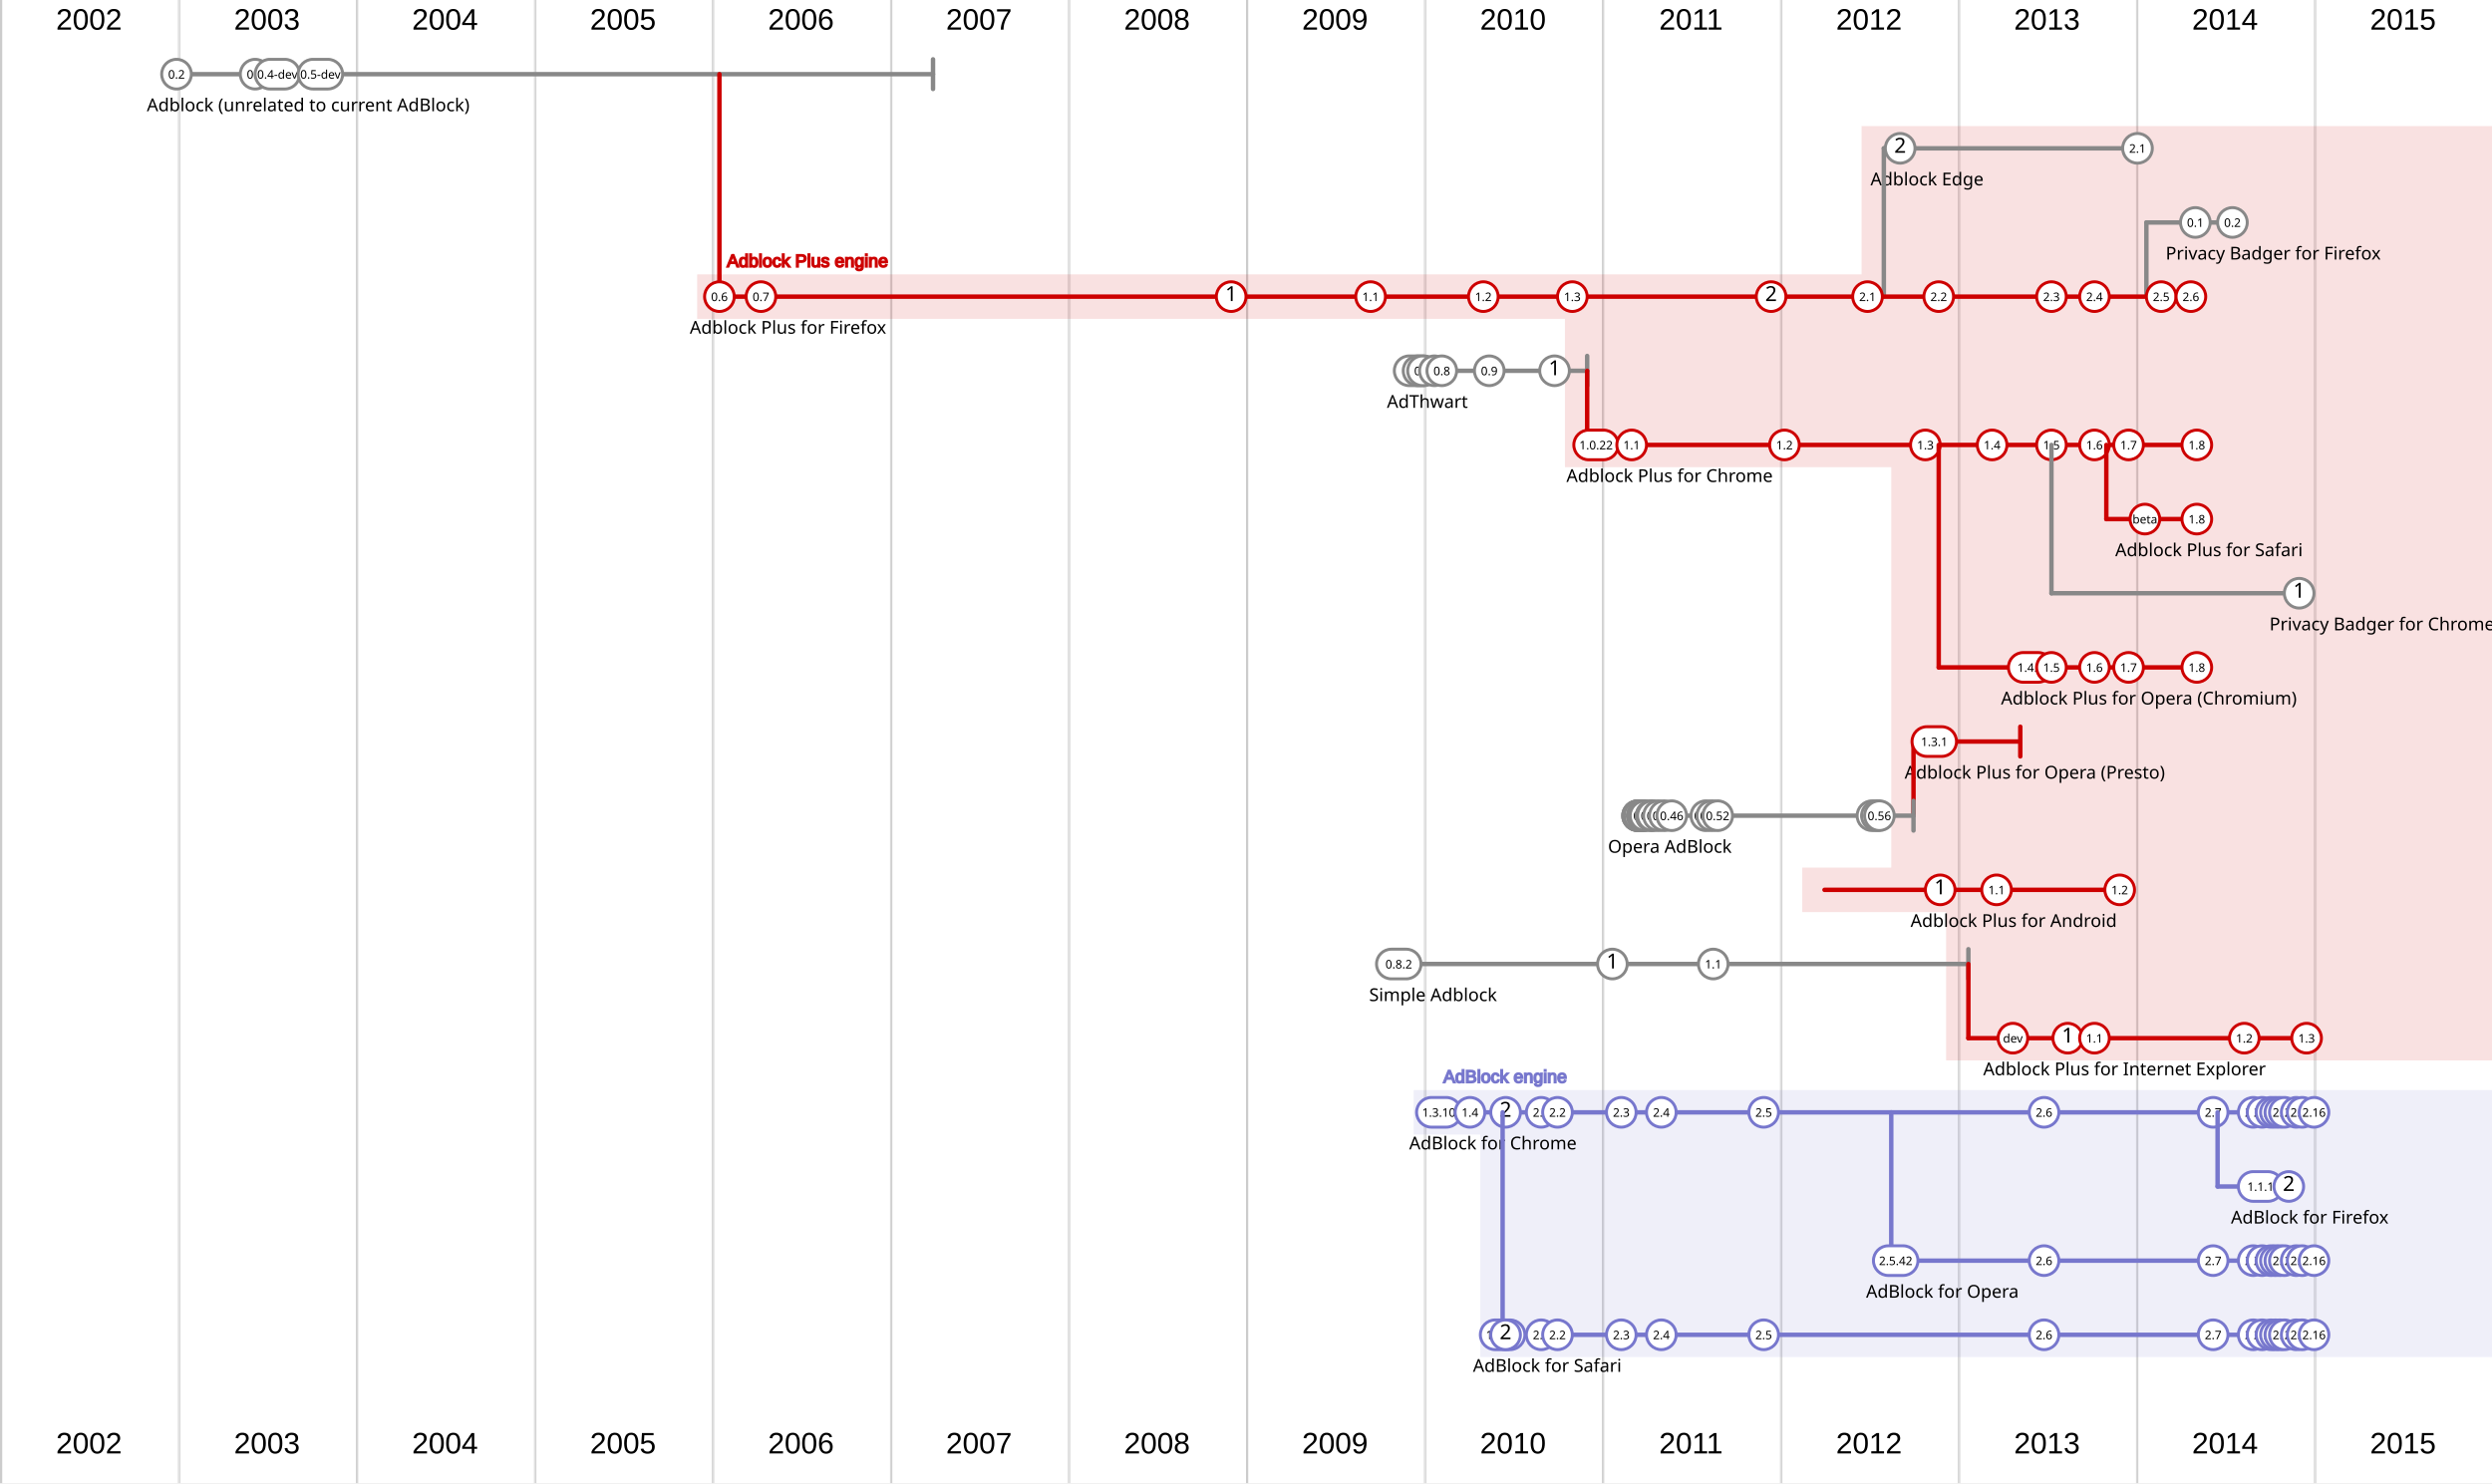
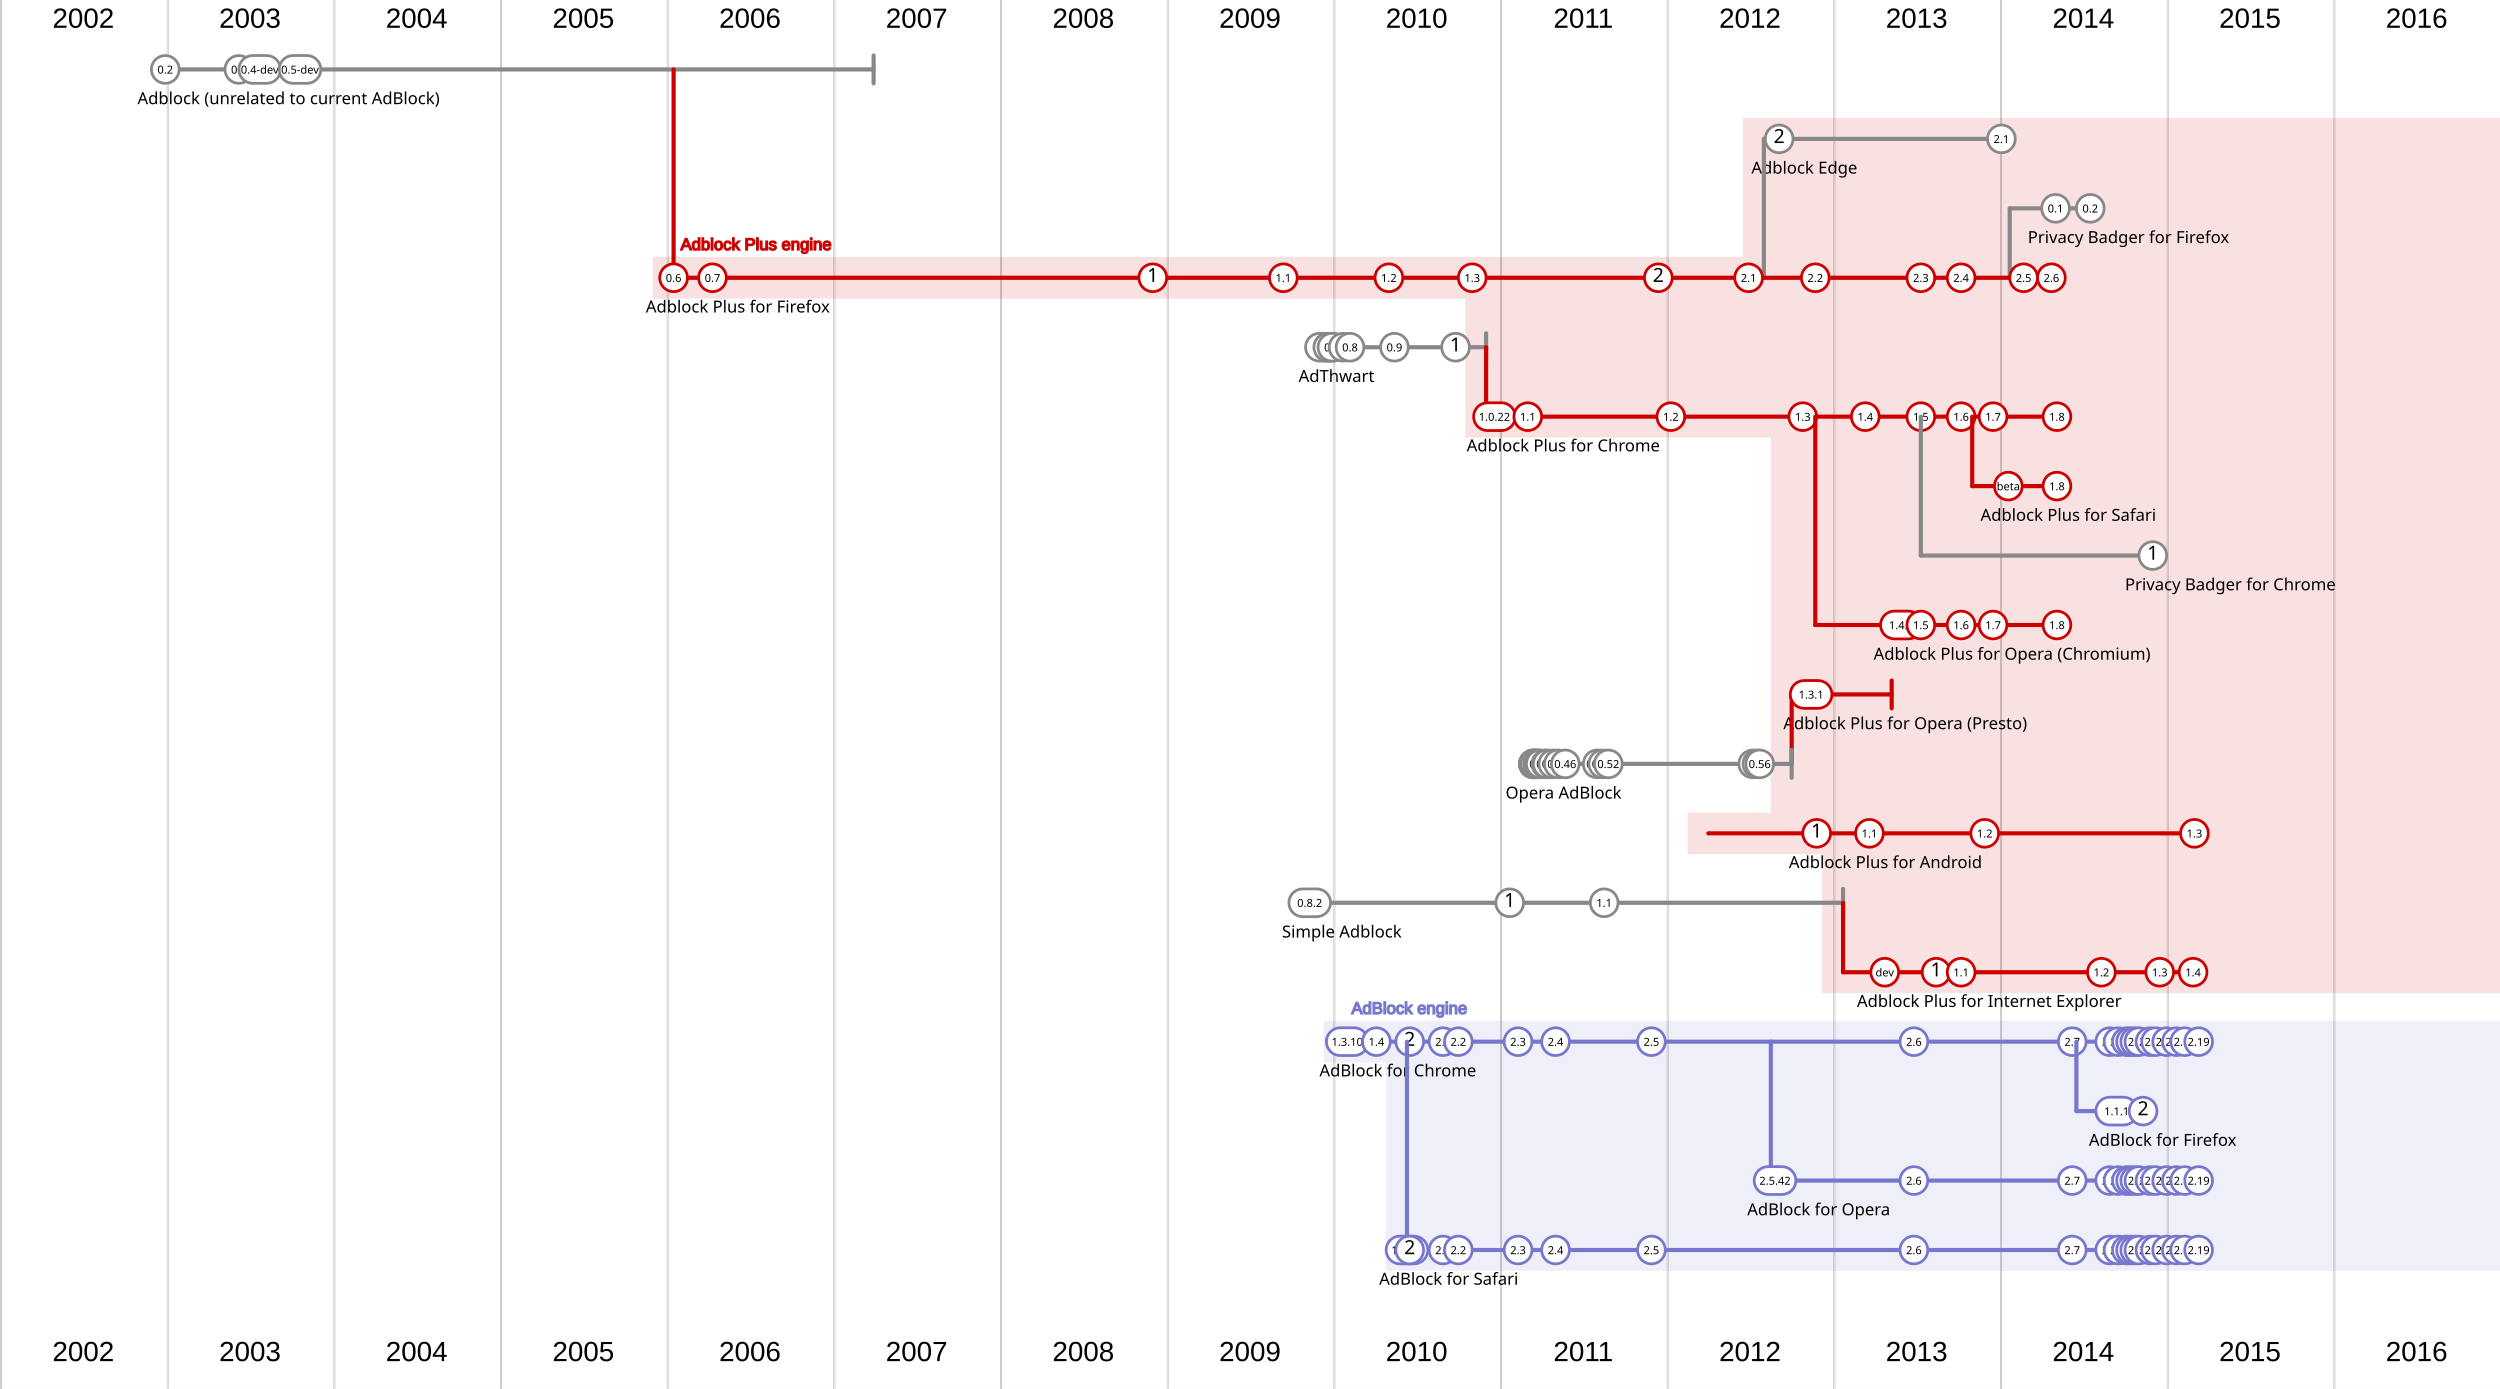
- <svg xmlns="http://www.w3.org/2000/svg" xmlns:xlink="http://www.w3.org/1999/xlink" width="1680" height="1000">
+ <svg xmlns="http://www.w3.org/2000/svg" xmlns:xlink="http://www.w3.org/1999/xlink" width="1800" height="1000">
  <defs>
    <style type="text/css">
      text {
        font-family: "Arial", sans-serif;
        text-align: center;
        color: black;
      }
      
      line {
        stroke-linecap:round;
        stroke-width:3px;
      }
      
      circle {
        stroke-width:2px;
        fill: white;
      }
      
      #yearlabels text {
        font-size: 20px;
        text-anchor: middle;
      }
      
      .adblocker, .engine {
        font-size: 12px;
        font-family: sans-serif;
      }
      
      .engine {
        text-anchor: end;
        font-style: italic;
        font-weight: bold;
      }
      
      .version {
        font-family: sans-serif;
        font-size: 14px;
        text-anchor: middle;
      }
      
      .subversion {
        font-family: sans-serif;
        font-size: 8px;
        color: black;
        text-anchor: middle;
      }
      
      a:hover {
        text-decoration: underline;
      }
    </style>
    <pattern id="bglines" patternUnits="userSpaceOnUse" width="120" height="100%">
      <line x1="0" x2="0" y2="100%" stroke="#CCC" />
    </pattern>
    <rect id="longver" width="30" height="20" rx="10" transform="translate(-15, -10)" stroke-width="2" fill="white" />
    <g id="yearlabels">
      <text x="0">2002</text>
      <text x="120">2003</text>
      <text x="240">2004</text>
      <text x="360">2005</text>
      <text x="480">2006</text>
      <text x="600">2007</text>
      <text x="720">2008</text>
      <text x="840">2009</text>
      <text x="960">2010</text>
      <text x="1080">2011</text>
      <text x="1200">2012</text>
      <text x="1320">2013</text>
      <text x="1440">2014</text>
      <text x="1560">2015</text>
+       <text x="1680">2016</text>
    </g>
    <g id="original">
      <a xlink:href="http://adblock.mozdev.org/">
        <text x="0" y="0" dx="99" dy="25" class="adblocker">Adblock (unrelated to current AdBlock)</text>
      </a>
      <line stroke="#888" x1="111" x2="629" />
      <circle stroke="#888" cx="119" r="10" />
      <text x="119" y="0" dy="3" class="subversion">0.2</text>
      <circle stroke="#888" cx="172" r="10" />
      <text x="172" y="0" dy="3" class="subversion">0.3</text>
      <use x="187" stroke="#888" xlink:href="#longver" />
      <text x="187" y="0" dy="3" class="subversion">0.4-dev</text>
      <use x="216" stroke="#888" xlink:href="#longver" />
      <text x="216" y="0" dy="3" class="subversion">0.5-dev</text>
      <line stroke="#888" x1="629" y1="10" x2="629" y2="-10" />
    </g>
    <g id="adblockedge">
      <a xlink:href="https://bitbucket.org/adstomper/adblockedge/">
        <text x="0" y="0" dx="1261" dy="25" class="adblocker">Adblock Edge</text>
      </a>
      <line stroke="#888" x1="1270" x2="1441" />
      <line stroke="#888" x1="1270" x2="1270" y1="0" y2="100" />
      <circle stroke="#888" cx="1281" r="10" />
      <text x="1281" y="0" dy="3" class="version">2</text>
      <circle stroke="#888" cx="1441" r="10" />
      <text x="1441" y="0" dy="3" class="subversion">2.1</text>
    </g>
    <g id="privacybadger-firefox">
      <a xlink:href="https://www.eff.org/privacybadger">
        <text x="0" y="0" dx="1460" dy="25" class="adblocker">Privacy Badger for Firefox</text>
      </a>
      <line stroke="#888" x1="1447" x2="1505" />
      <line stroke="#888" x1="1447" x2="1447" y1="0" y2="50" />
      <circle stroke="#888" cx="1480" r="10" />
      <text x="1480" y="0" dy="3" class="subversion">0.1</text>
      <circle stroke="#888" cx="1505" r="10" />
      <text x="1505" y="0" dy="3" class="subversion">0.2</text>
    </g>
    <g id="adblockplus-firefox">
      <a xlink:href="https://adblockplus.org/en/firefox">
        <text x="0" y="0" dx="465" dy="25" class="adblocker">Adblock Plus for Firefox</text>
      </a>
      <line stroke="#CD0000" x1="485" x2="1477" />
      <line stroke="#CD0000" x1="485" x2="485" y1="0" y2="-150" />
      <circle stroke="#CD0000" cx="485" r="10" />
      <text x="485" y="0" dy="3" class="subversion">0.6</text>
      <circle stroke="#CD0000" cx="513" r="10" />
      <text x="513" y="0" dy="3" class="subversion">0.7</text>
      <circle stroke="#CD0000" cx="830" r="10" />
      <text x="830" y="0" dy="3" class="version">1</text>
      <circle stroke="#CD0000" cx="924" r="10" />
      <text x="924" y="0" dy="3" class="subversion">1.1</text>
      <circle stroke="#CD0000" cx="1000" r="10" />
      <text x="1000" y="0" dy="3" class="subversion">1.2</text>
      <circle stroke="#CD0000" cx="1060" r="10" />
      <text x="1060" y="0" dy="3" class="subversion">1.3</text>
      <circle stroke="#CD0000" cx="1194" r="10" />
      <text x="1194" y="0" dy="3" class="version">2</text>
      <circle stroke="#CD0000" cx="1259" r="10" />
      <text x="1259" y="0" dy="3" class="subversion">2.1</text>
      <circle stroke="#CD0000" cx="1307" r="10" />
      <text x="1307" y="0" dy="3" class="subversion">2.2</text>
      <circle stroke="#CD0000" cx="1383" r="10" />
      <text x="1383" y="0" dy="3" class="subversion">2.3</text>
      <circle stroke="#CD0000" cx="1412" r="10" />
      <text x="1412" y="0" dy="3" class="subversion">2.4</text>
      <circle stroke="#CD0000" cx="1457" r="10" />
      <text x="1457" y="0" dy="3" class="subversion">2.5</text>
      <circle stroke="#CD0000" cx="1477" r="10" />
      <text x="1477" y="0" dy="3" class="subversion">2.6</text>
    </g>
    <g id="adthwart">
      <a xlink:href="https://code.google.com/p/adthwart/">
        <text x="0" y="0" dx="935" dy="25" class="adblocker">AdThwart</text>
      </a>
      <line stroke="#888" x1="954" x2="1070" />
      <use x="955" stroke="#888" xlink:href="#longver" />
      <text x="955" y="0" dy="3" class="subversion">0.4.8</text>
      <circle stroke="#888" cx="956" r="10" />
      <text x="956" y="0" dy="3" class="subversion">0.5</text>
      <circle stroke="#888" cx="959" r="10" />
      <text x="959" y="0" dy="3" class="subversion">0.6</text>
      <circle stroke="#888" cx="967" r="10" />
      <text x="967" y="0" dy="3" class="subversion">0.7</text>
      <circle stroke="#888" cx="972" r="10" />
      <text x="972" y="0" dy="3" class="subversion">0.8</text>
      <circle stroke="#888" cx="1004" r="10" />
      <text x="1004" y="0" dy="3" class="subversion">0.9</text>
      <circle stroke="#888" cx="1048" r="10" />
      <text x="1048" y="0" dy="3" class="version">1</text>
      <line stroke="#888" x1="1070" y1="10" x2="1070" y2="-10" />
    </g>
    <g id="adblockplus-chrome">
      <a xlink:href="https://adblockplus.org/en/chrome">
        <text x="0" y="0" dx="1056" dy="25" class="adblocker">Adblock Plus for Chrome</text>
      </a>
      <line stroke="#CD0000" x1="1070" x2="1481" />
      <line stroke="#CD0000" x1="1070" x2="1070" y1="0" y2="-50" />
      <use x="1076" stroke="#CD0000" xlink:href="#longver" />
      <text x="1076" y="0" dy="3" class="subversion">1.0.22</text>
      <circle stroke="#CD0000" cx="1100" r="10" />
      <text x="1100" y="0" dy="3" class="subversion">1.1</text>
      <circle stroke="#CD0000" cx="1203" r="10" />
      <text x="1203" y="0" dy="3" class="subversion">1.2</text>
      <circle stroke="#CD0000" cx="1298" r="10" />
      <text x="1298" y="0" dy="3" class="subversion">1.3</text>
      <circle stroke="#CD0000" cx="1343" r="10" />
      <text x="1343" y="0" dy="3" class="subversion">1.4</text>
      <circle stroke="#CD0000" cx="1383" r="10" />
      <text x="1383" y="0" dy="3" class="subversion">1.5</text>
      <circle stroke="#CD0000" cx="1412" r="10" />
      <text x="1412" y="0" dy="3" class="subversion">1.6</text>
      <circle stroke="#CD0000" cx="1435" r="10" />
      <text x="1435" y="0" dy="3" class="subversion">1.7</text>
      <circle stroke="#CD0000" cx="1481" r="10" />
      <text x="1481" y="0" dy="3" class="subversion">1.8</text>
    </g>
    <g id="adblockplus-safari">
      <a xlink:href="https://adblockplus.org/en/safari">
        <text x="0" y="0" dx="1426" dy="25" class="adblocker">Adblock Plus for Safari</text>
      </a>
      <line stroke="#CD0000" x1="1420" x2="1481" />
      <line stroke="#CD0000" x1="1420" x2="1420" y1="0" y2="-50" />
      <circle stroke="#CD0000" cx="1446" r="10" />
      <text x="1446" y="0" dy="3" class="subversion">beta</text>
      <circle stroke="#CD0000" cx="1481" r="10" />
      <text x="1481" y="0" dy="3" class="subversion">1.8</text>
    </g>
    <g id="privacybadger-chrome">
      <a xlink:href="https://www.eff.org/privacybadger">
        <text x="0" y="0" dx="1530" dy="25" class="adblocker">Privacy Badger for Chrome</text>
      </a>
      <line stroke="#888" x1="1383" x2="1550" />
      <line stroke="#888" x1="1383" x2="1383" y1="0" y2="-100" />
      <circle stroke="#888" cx="1550" r="10" />
      <text x="1550" y="0" dy="3" class="version">1</text>
    </g>
    <g id="adblockplus-opera-chromium">
      <a xlink:href="https://adblockplus.org/en/opera">
        <text x="0" y="0" dx="1349" dy="25" class="adblocker">Adblock Plus for Opera (Chromium)</text>
      </a>
      <line stroke="#CD0000" x1="1307" x2="1481" />
      <line stroke="#CD0000" x1="1307" x2="1307" y1="0" y2="-150" />
      <use x="1369" stroke="#CD0000" xlink:href="#longver" />
      <text x="1369" y="0" dy="3" class="subversion">1.4.1</text>
      <circle stroke="#CD0000" cx="1383" r="10" />
      <text x="1383" y="0" dy="3" class="subversion">1.5</text>
      <circle stroke="#CD0000" cx="1412" r="10" />
      <text x="1412" y="0" dy="3" class="subversion">1.6</text>
      <circle stroke="#CD0000" cx="1435" r="10" />
      <text x="1435" y="0" dy="3" class="subversion">1.7</text>
      <circle stroke="#CD0000" cx="1481" r="10" />
      <text x="1481" y="0" dy="3" class="subversion">1.8</text>
    </g>
    <g id="adblockplus-opera-presto">
      <a xlink:href="https://adblockplus.org/en/opera">
        <text x="0" y="0" dx="1284" dy="25" class="adblocker">Adblock Plus for Opera (Presto)</text>
      </a>
      <line stroke="#CD0000" x1="1290" x2="1362" />
      <line stroke="#CD0000" x1="1290" x2="1290" y1="0" y2="50" />
      <use x="1304" stroke="#CD0000" xlink:href="#longver" />
      <text x="1304" y="0" dy="3" class="subversion">1.3.1</text>
      <line stroke="#CD0000" x1="1362" y1="10" x2="1362" y2="-10" />
    </g>
    <g id="opera-adblock">
      <a xlink:href="">
        <text x="0" y="0" dx="1084" dy="25" class="adblocker">Opera AdBlock</text>
      </a>
      <line stroke="#888" x1="1104" x2="1290" />
      <circle stroke="#888" cx="1104" r="10" />
      <text x="1104" y="0" dy="3" class="subversion">0.12</text>
      <circle stroke="#888" cx="1104" r="10" />
      <text x="1104" y="0" dy="3" class="subversion">0.13</text>
      <circle stroke="#888" cx="1104" r="10" />
      <text x="1104" y="0" dy="3" class="subversion">0.14</text>
      <circle stroke="#888" cx="1105" r="10" />
      <text x="1105" y="0" dy="3" class="subversion">0.23</text>
      <circle stroke="#888" cx="1107" r="10" />
      <text x="1107" y="0" dy="3" class="subversion">0.27</text>
      <circle stroke="#888" cx="1108" r="10" />
      <text x="1108" y="0" dy="3" class="subversion">0.32</text>
      <circle stroke="#888" cx="1109" r="10" />
      <text x="1109" y="0" dy="3" class="subversion">0.34</text>
      <circle stroke="#888" cx="1113" r="10" />
      <text x="1113" y="0" dy="3" class="subversion">0.37</text>
      <circle stroke="#888" cx="1114" r="10" />
      <text x="1114" y="0" dy="3" class="subversion">0.38</text>
      <circle stroke="#888" cx="1118" r="10" />
      <text x="1118" y="0" dy="3" class="subversion">0.43</text>
      <circle stroke="#888" cx="1122" r="10" />
      <text x="1122" y="0" dy="3" class="subversion">0.44</text>
      <circle stroke="#888" cx="1127" r="10" />
      <text x="1127" y="0" dy="3" class="subversion">0.46</text>
      <circle stroke="#888" cx="1150" r="10" />
      <text x="1150" y="0" dy="3" class="subversion">0.50</text>
      <circle stroke="#888" cx="1154" r="10" />
      <text x="1154" y="0" dy="3" class="subversion">0.51</text>
      <circle stroke="#888" cx="1158" r="10" />
      <text x="1158" y="0" dy="3" class="subversion">0.52</text>
      <circle stroke="#888" cx="1262" r="10" />
      <text x="1262" y="0" dy="3" class="subversion">0.54</text>
      <circle stroke="#888" cx="1265" r="10" />
      <text x="1265" y="0" dy="3" class="subversion">0.55</text>
      <circle stroke="#888" cx="1267" r="10" />
      <text x="1267" y="0" dy="3" class="subversion">0.56</text>
      <line stroke="#888" x1="1290" y1="10" x2="1290" y2="-10" />
    </g>
    <g id="adblockplus-android">
      <a xlink:href="https://adblockplus.org/en/android">
        <text x="0" y="0" dx="1288" dy="25" class="adblocker">Adblock Plus for Android</text>
      </a>
-       <line stroke="#CD0000" x1="1230" x2="1429" />
+       <line stroke="#CD0000" x1="1230" x2="1580" />
      <circle stroke="#CD0000" cx="1308" r="10" />
      <text x="1308" y="0" dy="3" class="version">1</text>
      <circle stroke="#CD0000" cx="1346" r="10" />
      <text x="1346" y="0" dy="3" class="subversion">1.1</text>
      <circle stroke="#CD0000" cx="1429" r="10" />
      <text x="1429" y="0" dy="3" class="subversion">1.2</text>
+       <circle stroke="#CD0000" cx="1580" r="10" />
+       <text x="1580" y="0" dy="3" class="subversion">1.3</text>
    </g>
    <g id="simpleadblock">
      <a xlink:href="http://simple-adblock.com/">
        <text x="0" y="0" dx="923" dy="25" class="adblocker">Simple Adblock</text>
      </a>
      <line stroke="#888" x1="943" x2="1327" />
      <use x="943" stroke="#888" xlink:href="#longver" />
      <text x="943" y="0" dy="3" class="subversion">0.8.2</text>
      <circle stroke="#888" cx="1087" r="10" />
      <text x="1087" y="0" dy="3" class="version">1</text>
      <circle stroke="#888" cx="1155" r="10" />
      <text x="1155" y="0" dy="3" class="subversion">1.1</text>
      <line stroke="#888" x1="1327" y1="10" x2="1327" y2="-10" />
    </g>
    <g id="adblockplus-ie">
      <a xlink:href="https://adblockplus.org/en/internet-explorer">
        <text x="0" y="0" dx="1337" dy="25" class="adblocker">Adblock Plus for Internet Explorer</text>
      </a>
-       <line stroke="#CD0000" x1="1327" x2="1555" />
+       <line stroke="#CD0000" x1="1327" x2="1579" />
      <line stroke="#CD0000" x1="1327" x2="1327" y1="0" y2="-50" />
      <circle stroke="#CD0000" cx="1357" r="10" />
      <text x="1357" y="0" dy="3" class="subversion">dev</text>
      <circle stroke="#CD0000" cx="1394" r="10" />
      <text x="1394" y="0" dy="3" class="version">1</text>
      <circle stroke="#CD0000" cx="1412" r="10" />
      <text x="1412" y="0" dy="3" class="subversion">1.1</text>
      <circle stroke="#CD0000" cx="1513" r="10" />
      <text x="1513" y="0" dy="3" class="subversion">1.2</text>
      <circle stroke="#CD0000" cx="1555" r="10" />
      <text x="1555" y="0" dy="3" class="subversion">1.3</text>
+       <circle stroke="#CD0000" cx="1579" r="10" />
+       <text x="1579" y="0" dy="3" class="subversion">1.4</text>
    </g>
    <g id="adblock-chrome">
      <a xlink:href="https://getadblock.com/">
        <text x="0" y="0" dx="950" dy="25" class="adblocker">AdBlock for Chrome</text>
      </a>
-       <line stroke="#7777CD" x1="968" x2="1560" />
+       <line stroke="#7777CD" x1="968" x2="1583" />
      <use x="970" stroke="#7777CD" xlink:href="#longver" />
      <text x="970" y="0" dy="3" class="subversion">1.3.10</text>
      <circle stroke="#7777CD" cx="991" r="10" />
      <text x="991" y="0" dy="3" class="subversion">1.4</text>
      <circle stroke="#7777CD" cx="1015" r="10" />
      <text x="1015" y="0" dy="3" class="version">2</text>
      <circle stroke="#7777CD" cx="1039" r="10" />
      <text x="1039" y="0" dy="3" class="subversion">2.1</text>
      <circle stroke="#7777CD" cx="1050" r="10" />
      <text x="1050" y="0" dy="3" class="subversion">2.2</text>
      <circle stroke="#7777CD" cx="1093" r="10" />
      <text x="1093" y="0" dy="3" class="subversion">2.3</text>
      <circle stroke="#7777CD" cx="1120" r="10" />
      <text x="1120" y="0" dy="3" class="subversion">2.4</text>
      <circle stroke="#7777CD" cx="1189" r="10" />
      <text x="1189" y="0" dy="3" class="subversion">2.5</text>
      <circle stroke="#7777CD" cx="1378" r="10" />
      <text x="1378" y="0" dy="3" class="subversion">2.6</text>
      <circle stroke="#7777CD" cx="1492" r="10" />
      <text x="1492" y="0" dy="3" class="subversion">2.7</text>
      <circle stroke="#7777CD" cx="1519" r="10" />
      <text x="1519" y="0" dy="3" class="subversion">2.8</text>
      <circle stroke="#7777CD" cx="1525" r="10" />
      <text x="1525" y="0" dy="3" class="subversion">2.9</text>
      <circle stroke="#7777CD" cx="1531" r="10" />
      <text x="1531" y="0" dy="3" class="subversion">2.10</text>
      <circle stroke="#7777CD" cx="1534" r="10" />
      <text x="1534" y="0" dy="3" class="subversion">2.11</text>
      <circle stroke="#7777CD" cx="1537" r="10" />
      <text x="1537" y="0" dy="3" class="subversion">2.12</text>
      <circle stroke="#7777CD" cx="1540" r="10" />
      <text x="1540" y="0" dy="3" class="subversion">2.13</text>
      <circle stroke="#7777CD" cx="1548" r="10" />
      <text x="1548" y="0" dy="3" class="subversion">2.14</text>
      <circle stroke="#7777CD" cx="1552" r="10" />
      <text x="1552" y="0" dy="3" class="subversion">2.15</text>
      <circle stroke="#7777CD" cx="1560" r="10" />
      <text x="1560" y="0" dy="3" class="subversion">2.16</text>
+       <circle stroke="#7777CD" cx="1567" r="10" />
+       <text x="1567" y="0" dy="3" class="subversion">2.17</text>
+       <circle stroke="#7777CD" cx="1573" r="10" />
+       <text x="1573" y="0" dy="3" class="subversion">2.18</text>
+       <circle stroke="#7777CD" cx="1583" r="10" />
+       <text x="1583" y="0" dy="3" class="subversion">2.19</text>
    </g>
    <g id="adblock-firefox">
      <a xlink:href="https://getadblock.com/">
        <text x="0" y="0" dx="1504" dy="25" class="adblocker">AdBlock for Firefox</text>
      </a>
      <line stroke="#7777CD" x1="1495" x2="1543" />
      <line stroke="#7777CD" x1="1495" x2="1495" y1="0" y2="-50" />
      <use x="1524" stroke="#7777CD" xlink:href="#longver" />
      <text x="1524" y="0" dy="3" class="subversion">1.1.1</text>
      <circle stroke="#7777CD" cx="1543" r="10" />
      <text x="1543" y="0" dy="3" class="version">2</text>
    </g>
    <g id="adblock-opera">
      <a xlink:href="https://getadblock.com/">
        <text x="0" y="0" dx="1258" dy="25" class="adblocker">AdBlock for Opera</text>
      </a>
-       <line stroke="#7777CD" x1="1275" x2="1560" />
+       <line stroke="#7777CD" x1="1275" x2="1583" />
      <line stroke="#7777CD" x1="1275" x2="1275" y1="0" y2="-100" />
      <use x="1278" stroke="#7777CD" xlink:href="#longver" />
      <text x="1278" y="0" dy="3" class="subversion">2.5.42</text>
      <circle stroke="#7777CD" cx="1378" r="10" />
      <text x="1378" y="0" dy="3" class="subversion">2.6</text>
      <circle stroke="#7777CD" cx="1492" r="10" />
      <text x="1492" y="0" dy="3" class="subversion">2.7</text>
      <circle stroke="#7777CD" cx="1519" r="10" />
      <text x="1519" y="0" dy="3" class="subversion">2.8</text>
      <circle stroke="#7777CD" cx="1525" r="10" />
      <text x="1525" y="0" dy="3" class="subversion">2.9</text>
      <circle stroke="#7777CD" cx="1531" r="10" />
      <text x="1531" y="0" dy="3" class="subversion">2.10</text>
      <circle stroke="#7777CD" cx="1534" r="10" />
      <text x="1534" y="0" dy="3" class="subversion">2.11</text>
      <circle stroke="#7777CD" cx="1537" r="10" />
      <text x="1537" y="0" dy="3" class="subversion">2.12</text>
      <circle stroke="#7777CD" cx="1540" r="10" />
      <text x="1540" y="0" dy="3" class="subversion">2.13</text>
      <circle stroke="#7777CD" cx="1548" r="10" />
      <text x="1548" y="0" dy="3" class="subversion">2.14</text>
      <circle stroke="#7777CD" cx="1552" r="10" />
      <text x="1552" y="0" dy="3" class="subversion">2.15</text>
      <circle stroke="#7777CD" cx="1560" r="10" />
      <text x="1560" y="0" dy="3" class="subversion">2.16</text>
+       <circle stroke="#7777CD" cx="1567" r="10" />
+       <text x="1567" y="0" dy="3" class="subversion">2.17</text>
+       <circle stroke="#7777CD" cx="1573" r="10" />
+       <text x="1573" y="0" dy="3" class="subversion">2.18</text>
+       <circle stroke="#7777CD" cx="1583" r="10" />
+       <text x="1583" y="0" dy="3" class="subversion">2.19</text>
    </g>
    <g id="adblock-safari">
      <a xlink:href="https://getadblock.com/">
        <text x="0" y="0" dx="993" dy="25" class="adblocker">AdBlock for Safari</text>
      </a>
-       <line stroke="#7777CD" x1="1013" x2="1560" />
+       <line stroke="#7777CD" x1="1013" x2="1583" />
      <line stroke="#7777CD" x1="1013" x2="1013" y1="0" y2="-150" />
      <use x="1013" stroke="#7777CD" xlink:href="#longver" />
      <text x="1013" y="0" dy="3" class="subversion">1.4.31</text>
      <circle stroke="#7777CD" cx="1015" r="10" />
      <text x="1015" y="0" dy="3" class="version">2</text>
      <circle stroke="#7777CD" cx="1039" r="10" />
      <text x="1039" y="0" dy="3" class="subversion">2.1</text>
      <circle stroke="#7777CD" cx="1050" r="10" />
      <text x="1050" y="0" dy="3" class="subversion">2.2</text>
      <circle stroke="#7777CD" cx="1093" r="10" />
      <text x="1093" y="0" dy="3" class="subversion">2.3</text>
      <circle stroke="#7777CD" cx="1120" r="10" />
      <text x="1120" y="0" dy="3" class="subversion">2.4</text>
      <circle stroke="#7777CD" cx="1189" r="10" />
      <text x="1189" y="0" dy="3" class="subversion">2.5</text>
      <circle stroke="#7777CD" cx="1378" r="10" />
      <text x="1378" y="0" dy="3" class="subversion">2.6</text>
      <circle stroke="#7777CD" cx="1492" r="10" />
      <text x="1492" y="0" dy="3" class="subversion">2.7</text>
      <circle stroke="#7777CD" cx="1519" r="10" />
      <text x="1519" y="0" dy="3" class="subversion">2.8</text>
      <circle stroke="#7777CD" cx="1525" r="10" />
      <text x="1525" y="0" dy="3" class="subversion">2.9</text>
      <circle stroke="#7777CD" cx="1531" r="10" />
      <text x="1531" y="0" dy="3" class="subversion">2.10</text>
      <circle stroke="#7777CD" cx="1534" r="10" />
      <text x="1534" y="0" dy="3" class="subversion">2.11</text>
      <circle stroke="#7777CD" cx="1537" r="10" />
      <text x="1537" y="0" dy="3" class="subversion">2.12</text>
      <circle stroke="#7777CD" cx="1540" r="10" />
      <text x="1540" y="0" dy="3" class="subversion">2.13</text>
      <circle stroke="#7777CD" cx="1548" r="10" />
      <text x="1548" y="0" dy="3" class="subversion">2.14</text>
      <circle stroke="#7777CD" cx="1552" r="10" />
      <text x="1552" y="0" dy="3" class="subversion">2.15</text>
      <circle stroke="#7777CD" cx="1560" r="10" />
      <text x="1560" y="0" dy="3" class="subversion">2.16</text>
+       <circle stroke="#7777CD" cx="1567" r="10" />
+       <text x="1567" y="0" dy="3" class="subversion">2.17</text>
+       <circle stroke="#7777CD" cx="1573" r="10" />
+       <text x="1573" y="0" dy="3" class="subversion">2.18</text>
+       <circle stroke="#7777CD" cx="1583" r="10" />
+       <text x="1583" y="0" dy="3" class="subversion">2.19</text>
    </g>
    <g id="adblockplus-core">
      <text x="490" y="180" dy="0" fill="#CD0000" stroke="#CD0000">Adblock Plus engine</text>
-       <polygon points="1680,85 1255,85 1255,115 1255,185 470,185 470,215 1055,215 1055,285 1055,315 1275,315 1275,485 1275,515 1275,585 1215,585 1215,615 1312,615 1312,685 1312,715 1680,715 " fill="#CD0000" opacity="0.12" />
+       <polygon points="1800,85 1255,85 1255,115 1255,185 470,185 470,215 1055,215 1055,285 1055,315 1275,315 1275,485 1275,515 1275,585 1215,585 1215,615 1312,615 1312,685 1312,715 1800,715 " fill="#CD0000" opacity="0.12" />
    </g>
    <g id="adblock">
      <text x="973" y="730" dy="0" fill="#7777CD" stroke="#7777CD">AdBlock engine</text>
-       <polygon points="1680,735 953,735 953,765 998,765 998,885 998,915 1680,915 " fill="#7777CD" opacity="0.12" />
+       <polygon points="1800,735 953,735 953,765 998,765 998,885 998,915 1800,915 " fill="#7777CD" opacity="0.12" />
    </g>
    <g id="content">
      <use x="60" y="20" xlink:href="#yearlabels" />
      <use x="60" y="100%" transform="translate(0, -20)" xlink:href="#yearlabels" />
      <use y="0" xlink:href="#adblockplus-core" />
      <use y="0" xlink:href="#adblock" />
      <use y="50" xlink:href="#original" />
      <use y="100" xlink:href="#adblockedge" />
      <use y="150" xlink:href="#privacybadger-firefox" />
      <use y="200" xlink:href="#adblockplus-firefox" />
      <use y="250" xlink:href="#adthwart" />
      <use y="300" xlink:href="#adblockplus-chrome" />
      <use y="350" xlink:href="#adblockplus-safari" />
      <use y="400" xlink:href="#privacybadger-chrome" />
      <use y="450" xlink:href="#adblockplus-opera-chromium" />
      <use y="500" xlink:href="#adblockplus-opera-presto" />
      <use y="550" xlink:href="#opera-adblock" />
      <use y="600" xlink:href="#adblockplus-android" />
      <use y="650" xlink:href="#simpleadblock" />
      <use y="700" xlink:href="#adblockplus-ie" />
      <use y="750" xlink:href="#adblock-chrome" />
      <use y="800" xlink:href="#adblock-firefox" />
      <use y="850" xlink:href="#adblock-opera" />
      <use y="900" xlink:href="#adblock-safari" />
    </g>
  </defs>
  <rect x="0" y="0" height="100%" width="100%" fill="#ffffff" />
  <rect x="0" y="0" height="100%" width="100%" style="fill: url(#bglines);" />
  <use x="0" y="0" xlink:href="#content" />
</svg>
